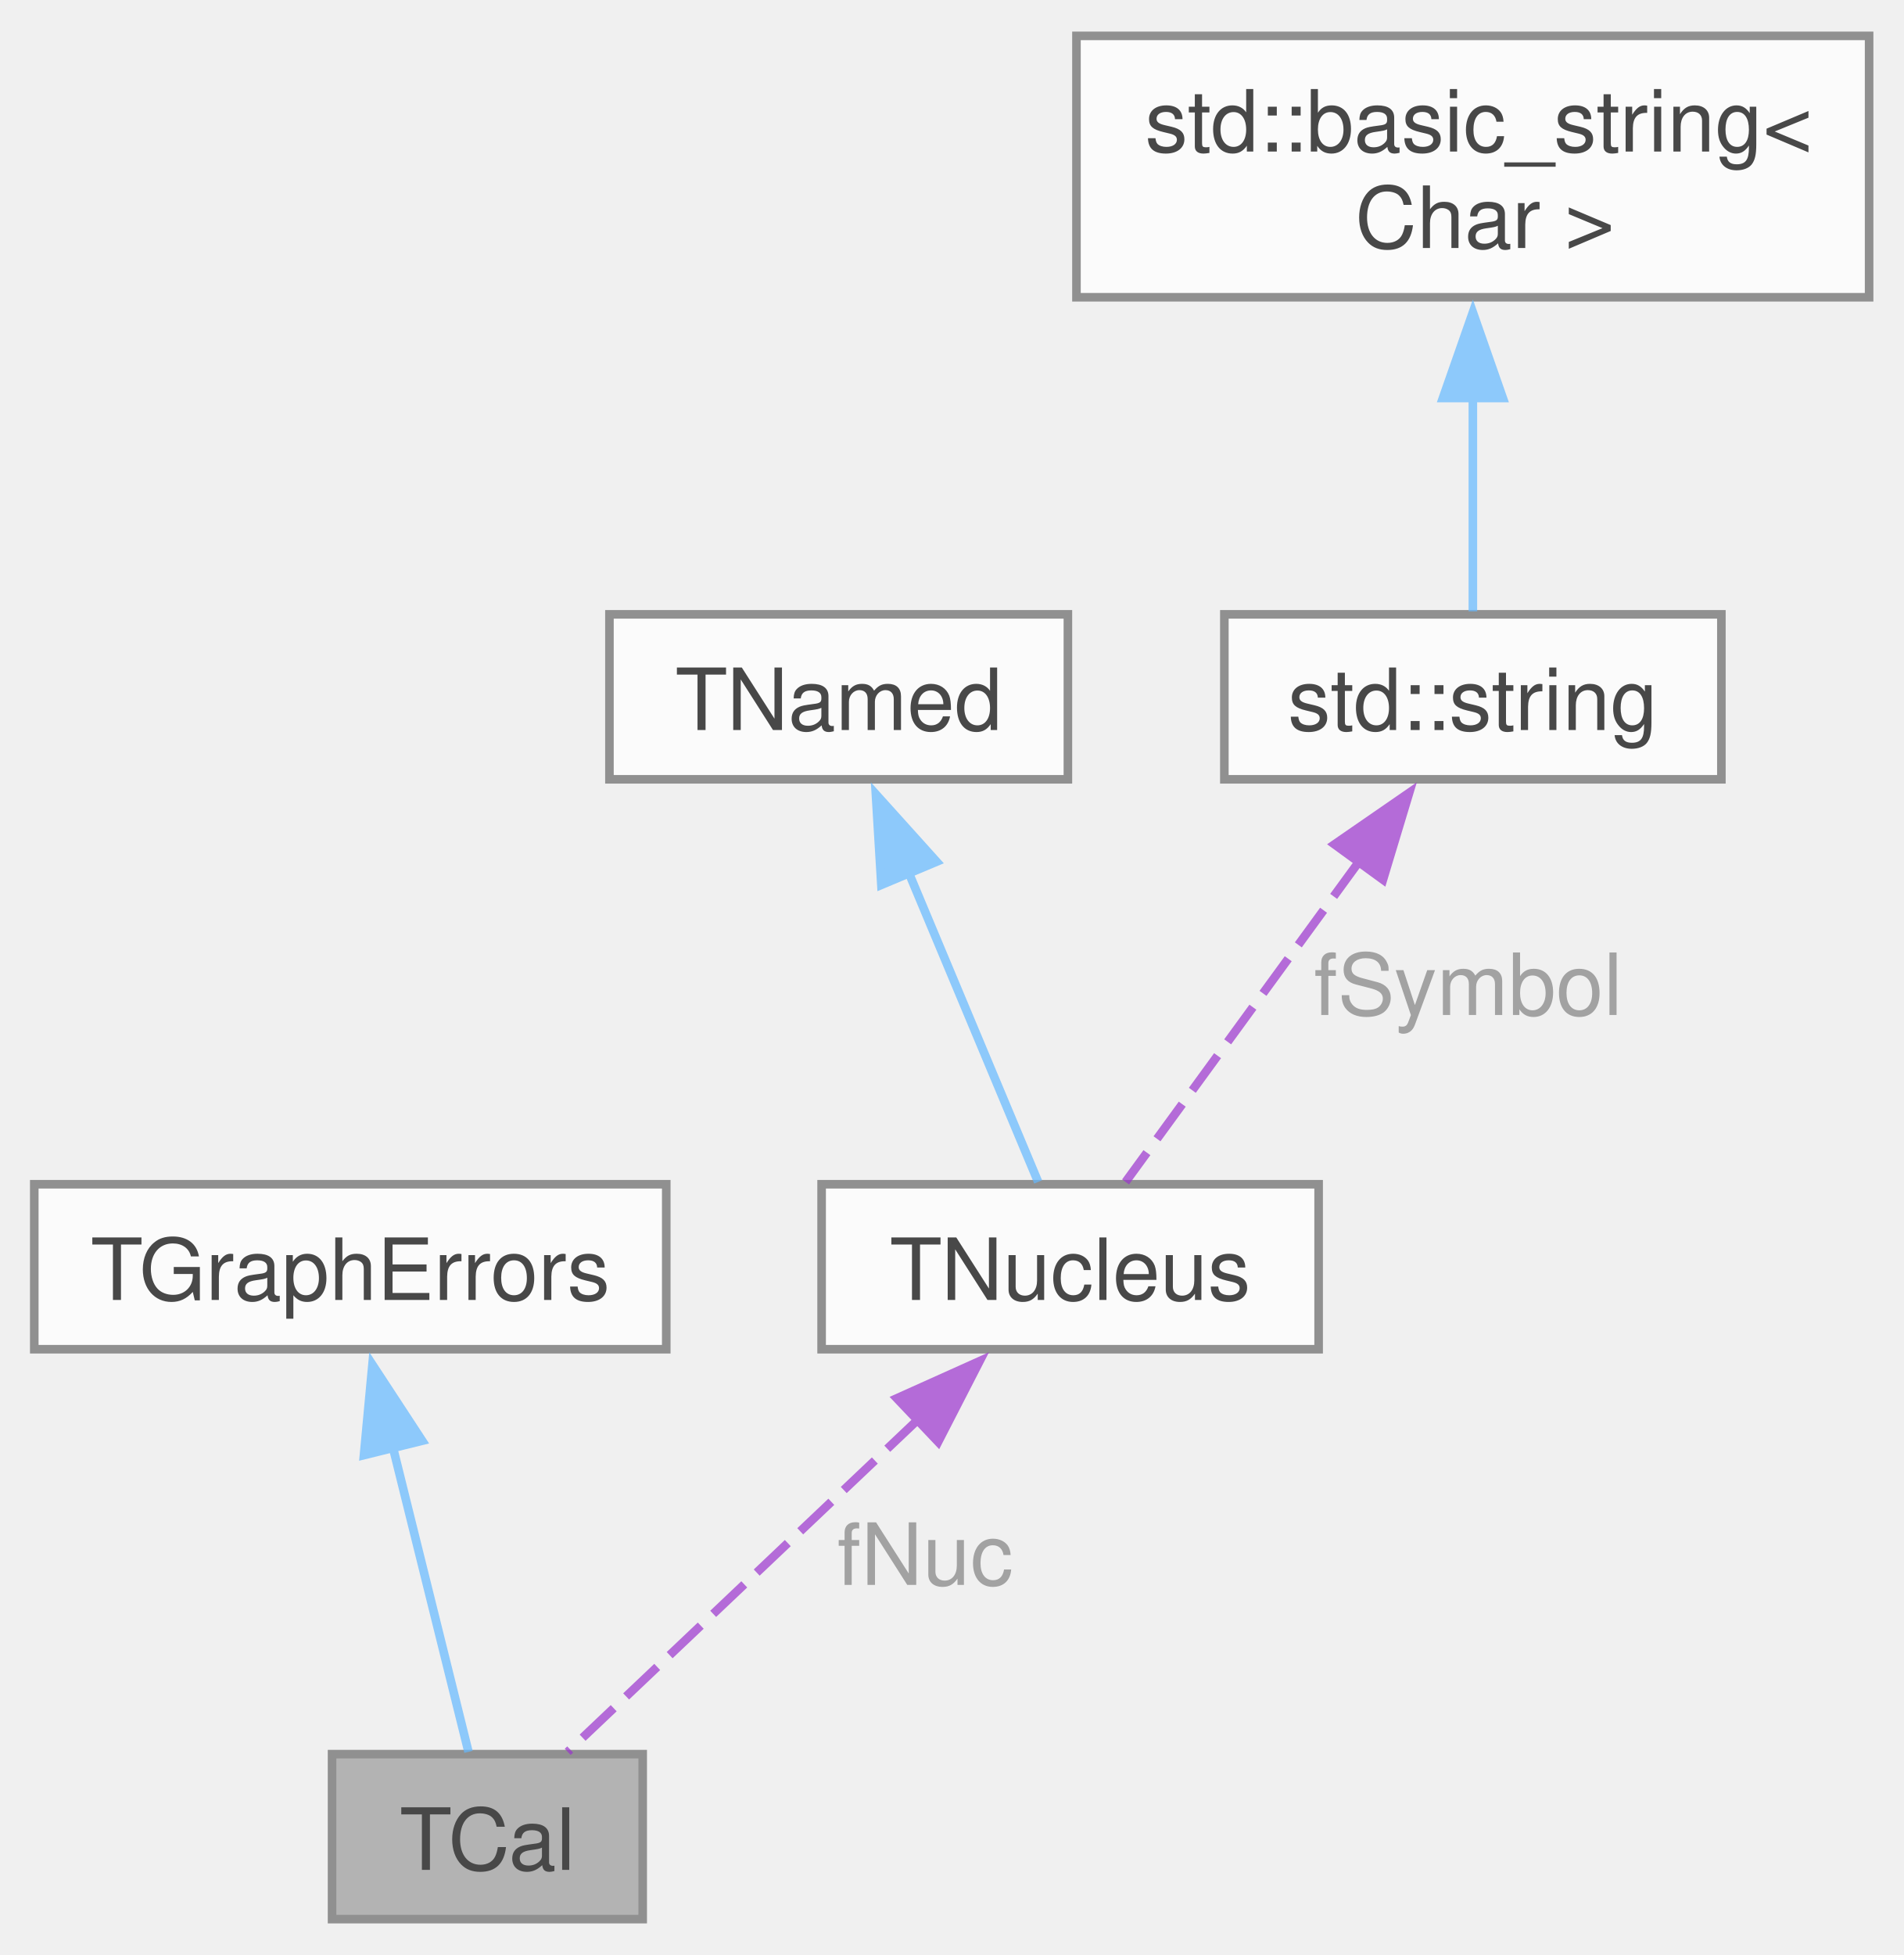
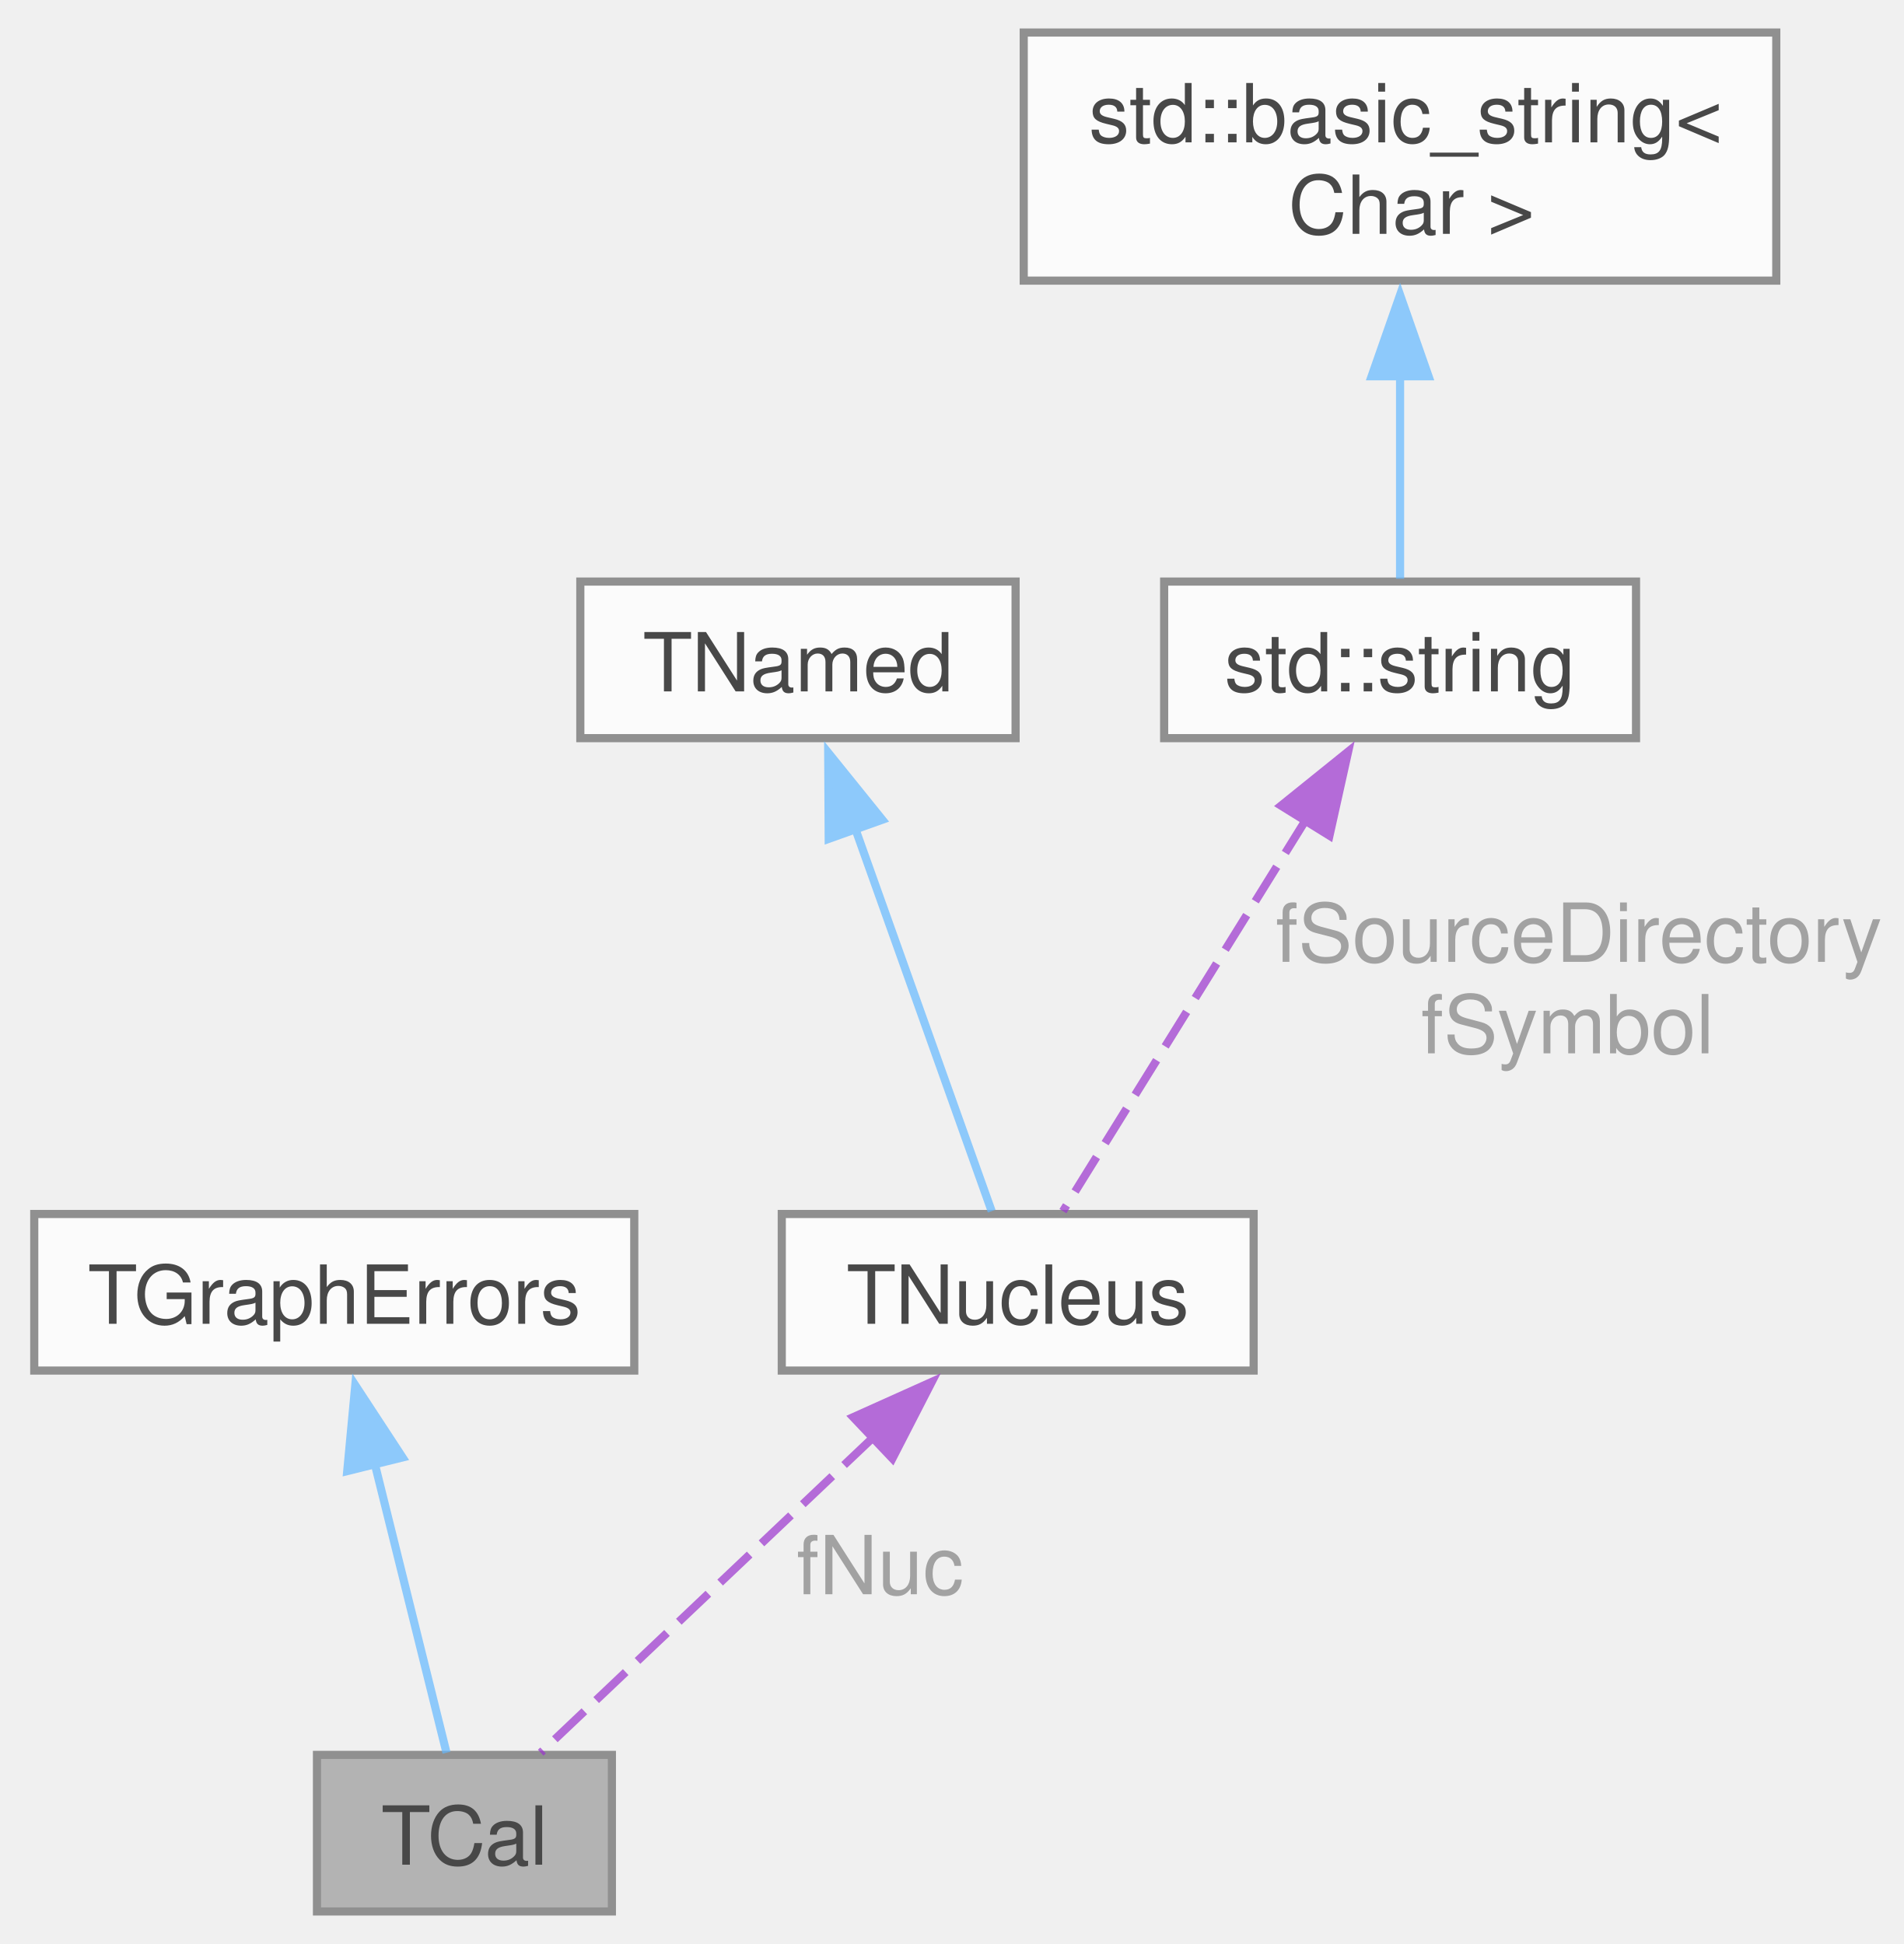
- <svg xmlns="http://www.w3.org/2000/svg" xmlns:xlink="http://www.w3.org/1999/xlink" width="222pt" height="228pt" viewBox="0.00 0.00 222.12 227.75">
+ <svg xmlns="http://www.w3.org/2000/svg" xmlns:xlink="http://www.w3.org/1999/xlink" width="234pt" height="239pt" viewBox="0.00 0.00 233.58 239.00">
  <svg id="main" version="1.1" xml:space="preserve">
    <style type="text/css">
.node, .edge {opacity: 0.7;}
.node.selected, .edge.selected {opacity: 1;}
.edge:hover path { stroke: red; }
.edge:hover polygon { stroke: red; fill: red; }
</style>
    <svg id="graph" class="graph">
-       <g id="graph0" class="graph" transform="scale(1 1) rotate(0) translate(4 223.75)">
+       <g id="graph0" class="graph" transform="scale(1 1) rotate(0) translate(4 235)">
        <g id="Node000001" class="node">
          <g id="a_Node000001">
            <a xlink:title=" ">
              <polygon fill="#999999" stroke="#666666" points="71,-19.25 34.75,-19.25 34.75,0 71,0 71,-19.25" />
              <text text-anchor="middle" x="52.88" y="-5.75" font-family="Helvetica,sans-Serif" font-size="10.00">TCal</text>
            </a>
          </g>
        </g>
        <g id="Node000002" class="node">
          <g id="a_Node000002">
            <a xlink:title=" ">
              <polygon fill="white" stroke="#666666" points="73.75,-85.75 0,-85.75 0,-66.5 73.75,-66.5 73.75,-85.75" />
              <text text-anchor="middle" x="36.88" y="-72.25" font-family="Helvetica,sans-Serif" font-size="10.00">TGraphErrors</text>
            </a>
          </g>
        </g>
        <g id="edge1_Node000001_Node000002" class="edge">
          <g id="a_edge1_Node000001_Node000002">
            <a xlink:title=" ">
              <path fill="none" stroke="#63b8ff" d="M41.86,-55.02C44.81,-43.12 48.41,-28.63 50.67,-19.52" />
              <polygon fill="#63b8ff" stroke="#63b8ff" points="38.47,-54.14 39.46,-64.69 45.27,-55.82 38.47,-54.14" />
            </a>
          </g>
        </g>
        <g id="Node000003" class="node">
          <g id="a_Node000003">
            <a xlink:href="class_t_nucleus.html" target="_top" xlink:title=" ">
              <polygon fill="white" stroke="#666666" points="149.88,-85.75 91.88,-85.75 91.88,-66.5 149.88,-66.5 149.88,-85.75" />
              <text text-anchor="middle" x="120.88" y="-72.25" font-family="Helvetica,sans-Serif" font-size="10.00">TNucleus</text>
            </a>
          </g>
        </g>
        <g id="edge2_Node000001_Node000003" class="edge">
          <g id="a_edge2_Node000001_Node000003">
            <a xlink:title=" ">
              <path fill="none" stroke="#9a32cd" stroke-dasharray="5,2" d="M103.17,-58.33C90.08,-45.91 72.77,-29.5 62.25,-19.52" />
              <polygon fill="#9a32cd" stroke="#9a32cd" points="100.66,-60.77 110.32,-65.11 105.48,-55.69 100.66,-60.77" />
            </a>
          </g>
          <text text-anchor="middle" x="102.57" y="-39" font-family="Helvetica,sans-Serif" font-size="10.00" fill="grey"> fNuc</text>
        </g>
        <g id="Node000004" class="node">
          <g id="a_Node000004">
            <a xlink:title=" ">
-               <polygon fill="white" stroke="#666666" points="120.62,-152.25 67.12,-152.25 67.12,-133 120.62,-133 120.62,-152.25" />
-               <text text-anchor="middle" x="93.88" y="-138.75" font-family="Helvetica,sans-Serif" font-size="10.00">TNamed</text>
+               <polygon fill="white" stroke="#666666" points="120.62,-163.5 67.12,-163.5 67.12,-144.25 120.62,-144.25 120.62,-163.5" />
+               <text text-anchor="middle" x="93.88" y="-150" font-family="Helvetica,sans-Serif" font-size="10.00">TNamed</text>
            </a>
          </g>
        </g>
        <g id="edge3_Node000003_Node000004" class="edge">
          <g id="a_edge3_Node000003_Node000004">
            <a xlink:title=" ">
-               <path fill="none" stroke="#63b8ff" d="M101.98,-122.27C107.02,-110.23 113.26,-95.33 117.15,-86.02" />
-               <polygon fill="#63b8ff" stroke="#63b8ff" points="98.85,-120.68 98.21,-131.26 105.3,-123.39 98.85,-120.68" />
+               <path fill="none" stroke="#63b8ff" d="M100.94,-133.05C106.36,-117.85 113.58,-97.6 117.68,-86.1" />
+               <polygon fill="#63b8ff" stroke="#63b8ff" points="97.65,-131.87 97.59,-142.46 104.24,-134.22 97.65,-131.87" />
            </a>
          </g>
        </g>
        <g id="Node000005" class="node">
          <g id="a_Node000005">
            <a xlink:title=" ">
-               <polygon fill="white" stroke="#666666" points="196.88,-152.25 138.88,-152.25 138.88,-133 196.88,-133 196.88,-152.25" />
-               <text text-anchor="middle" x="167.88" y="-138.75" font-family="Helvetica,sans-Serif" font-size="10.00">std::string</text>
+               <polygon fill="white" stroke="#666666" points="196.88,-163.5 138.88,-163.5 138.88,-144.25 196.88,-144.25 196.88,-163.5" />
+               <text text-anchor="middle" x="167.88" y="-150" font-family="Helvetica,sans-Serif" font-size="10.00">std::string</text>
            </a>
          </g>
        </g>
        <g id="edge4_Node000003_Node000005" class="edge">
          <g id="a_edge4_Node000003_Node000005">
            <a xlink:title=" ">
-               <path fill="none" stroke="#9a32cd" stroke-dasharray="5,2" d="M154.58,-123.38C145.68,-111.16 134.35,-95.61 127.35,-86.02" />
-               <polygon fill="#9a32cd" stroke="#9a32cd" points="151.73,-125.41 160.45,-131.43 157.39,-121.29 151.73,-125.41" />
+               <path fill="none" stroke="#9a32cd" stroke-dasharray="5,2" d="M156.41,-134.39C146.9,-119.06 133.79,-97.94 126.44,-86.1" />
+               <polygon fill="#9a32cd" stroke="#9a32cd" points="153.25,-135.95 161.5,-142.6 159.2,-132.26 153.25,-135.95" />
            </a>
          </g>
-           <text text-anchor="middle" x="165.94" y="-105.5" font-family="Helvetica,sans-Serif" font-size="10.00" fill="grey"> fSymbol</text>
+           <text text-anchor="middle" x="188.46" y="-116.75" font-family="Helvetica,sans-Serif" font-size="10.00" fill="grey"> fSourceDirectory</text>
+           <text text-anchor="middle" x="188.46" y="-105.5" font-family="Helvetica,sans-Serif" font-size="10.00" fill="grey">fSymbol</text>
        </g>
        <g id="Node000006" class="node">
          <g id="a_Node000006">
            <a xlink:title=" ">
-               <polygon fill="white" stroke="#666666" points="214.12,-219.75 121.62,-219.75 121.62,-189.25 214.12,-189.25 214.12,-219.75" />
-               <text text-anchor="start" x="129.62" y="-206.25" font-family="Helvetica,sans-Serif" font-size="10.00">std::basic_string&lt;</text>
-               <text text-anchor="middle" x="167.88" y="-195" font-family="Helvetica,sans-Serif" font-size="10.00"> Char &gt;</text>
+               <polygon fill="white" stroke="#666666" points="214.12,-231 121.62,-231 121.62,-200.5 214.12,-200.5 214.12,-231" />
+               <text text-anchor="start" x="129.62" y="-217.5" font-family="Helvetica,sans-Serif" font-size="10.00">std::basic_string&lt;</text>
+               <text text-anchor="middle" x="167.88" y="-206.25" font-family="Helvetica,sans-Serif" font-size="10.00"> Char &gt;</text>
            </a>
          </g>
        </g>
        <g id="edge5_Node000005_Node000006" class="edge">
          <g id="a_edge5_Node000005_Node000006">
            <a xlink:title=" ">
-               <path fill="none" stroke="#63b8ff" d="M167.88,-177.77C167.88,-168.79 167.88,-159.29 167.88,-152.6" />
-               <polygon fill="#63b8ff" stroke="#63b8ff" points="164.38,-177.49 167.88,-187.49 171.38,-177.49 164.38,-177.49" />
+               <path fill="none" stroke="#63b8ff" d="M167.88,-189.02C167.88,-180.04 167.88,-170.54 167.88,-163.85" />
+               <polygon fill="#63b8ff" stroke="#63b8ff" points="164.38,-188.74 167.88,-198.74 171.38,-188.74 164.38,-188.74" />
            </a>
          </g>
        </g>
      </g>
    </svg>
  </svg>
  <style type="text/css">

[data-mouse-over-selected='false'] { opacity: 0.7; }
[data-mouse-over-selected='true']  { opacity: 1.0; }

</style>
</svg>
